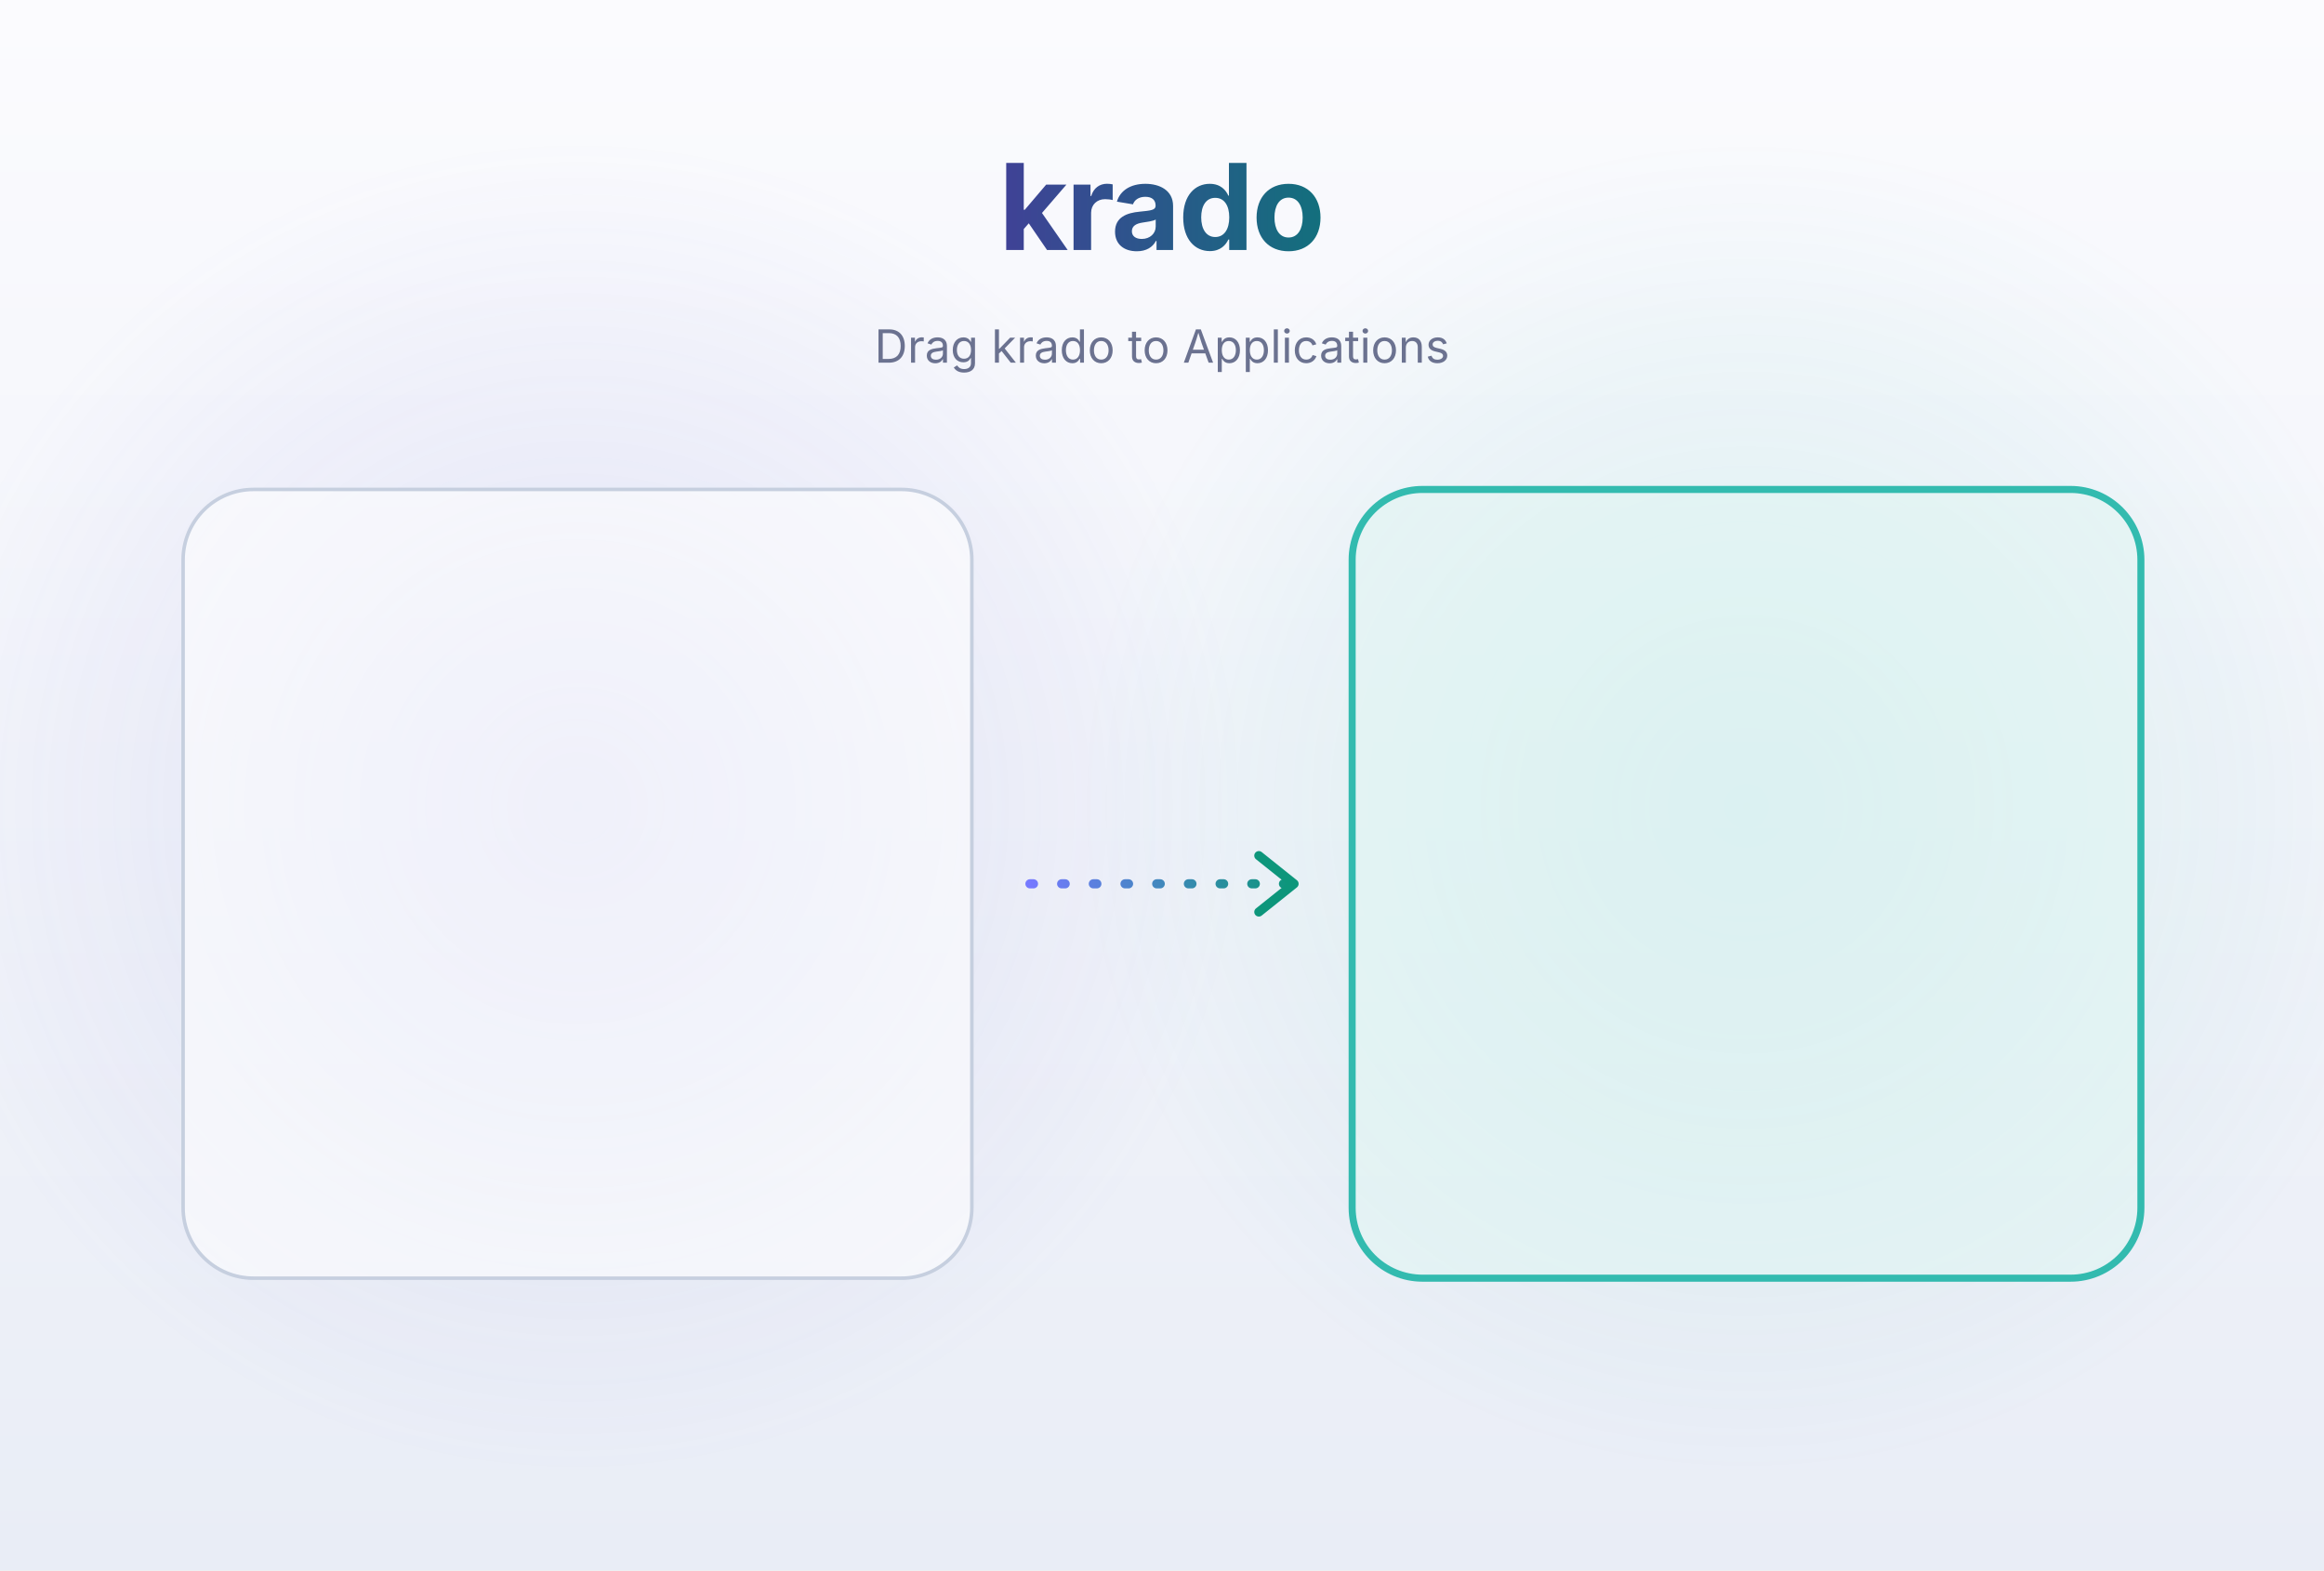
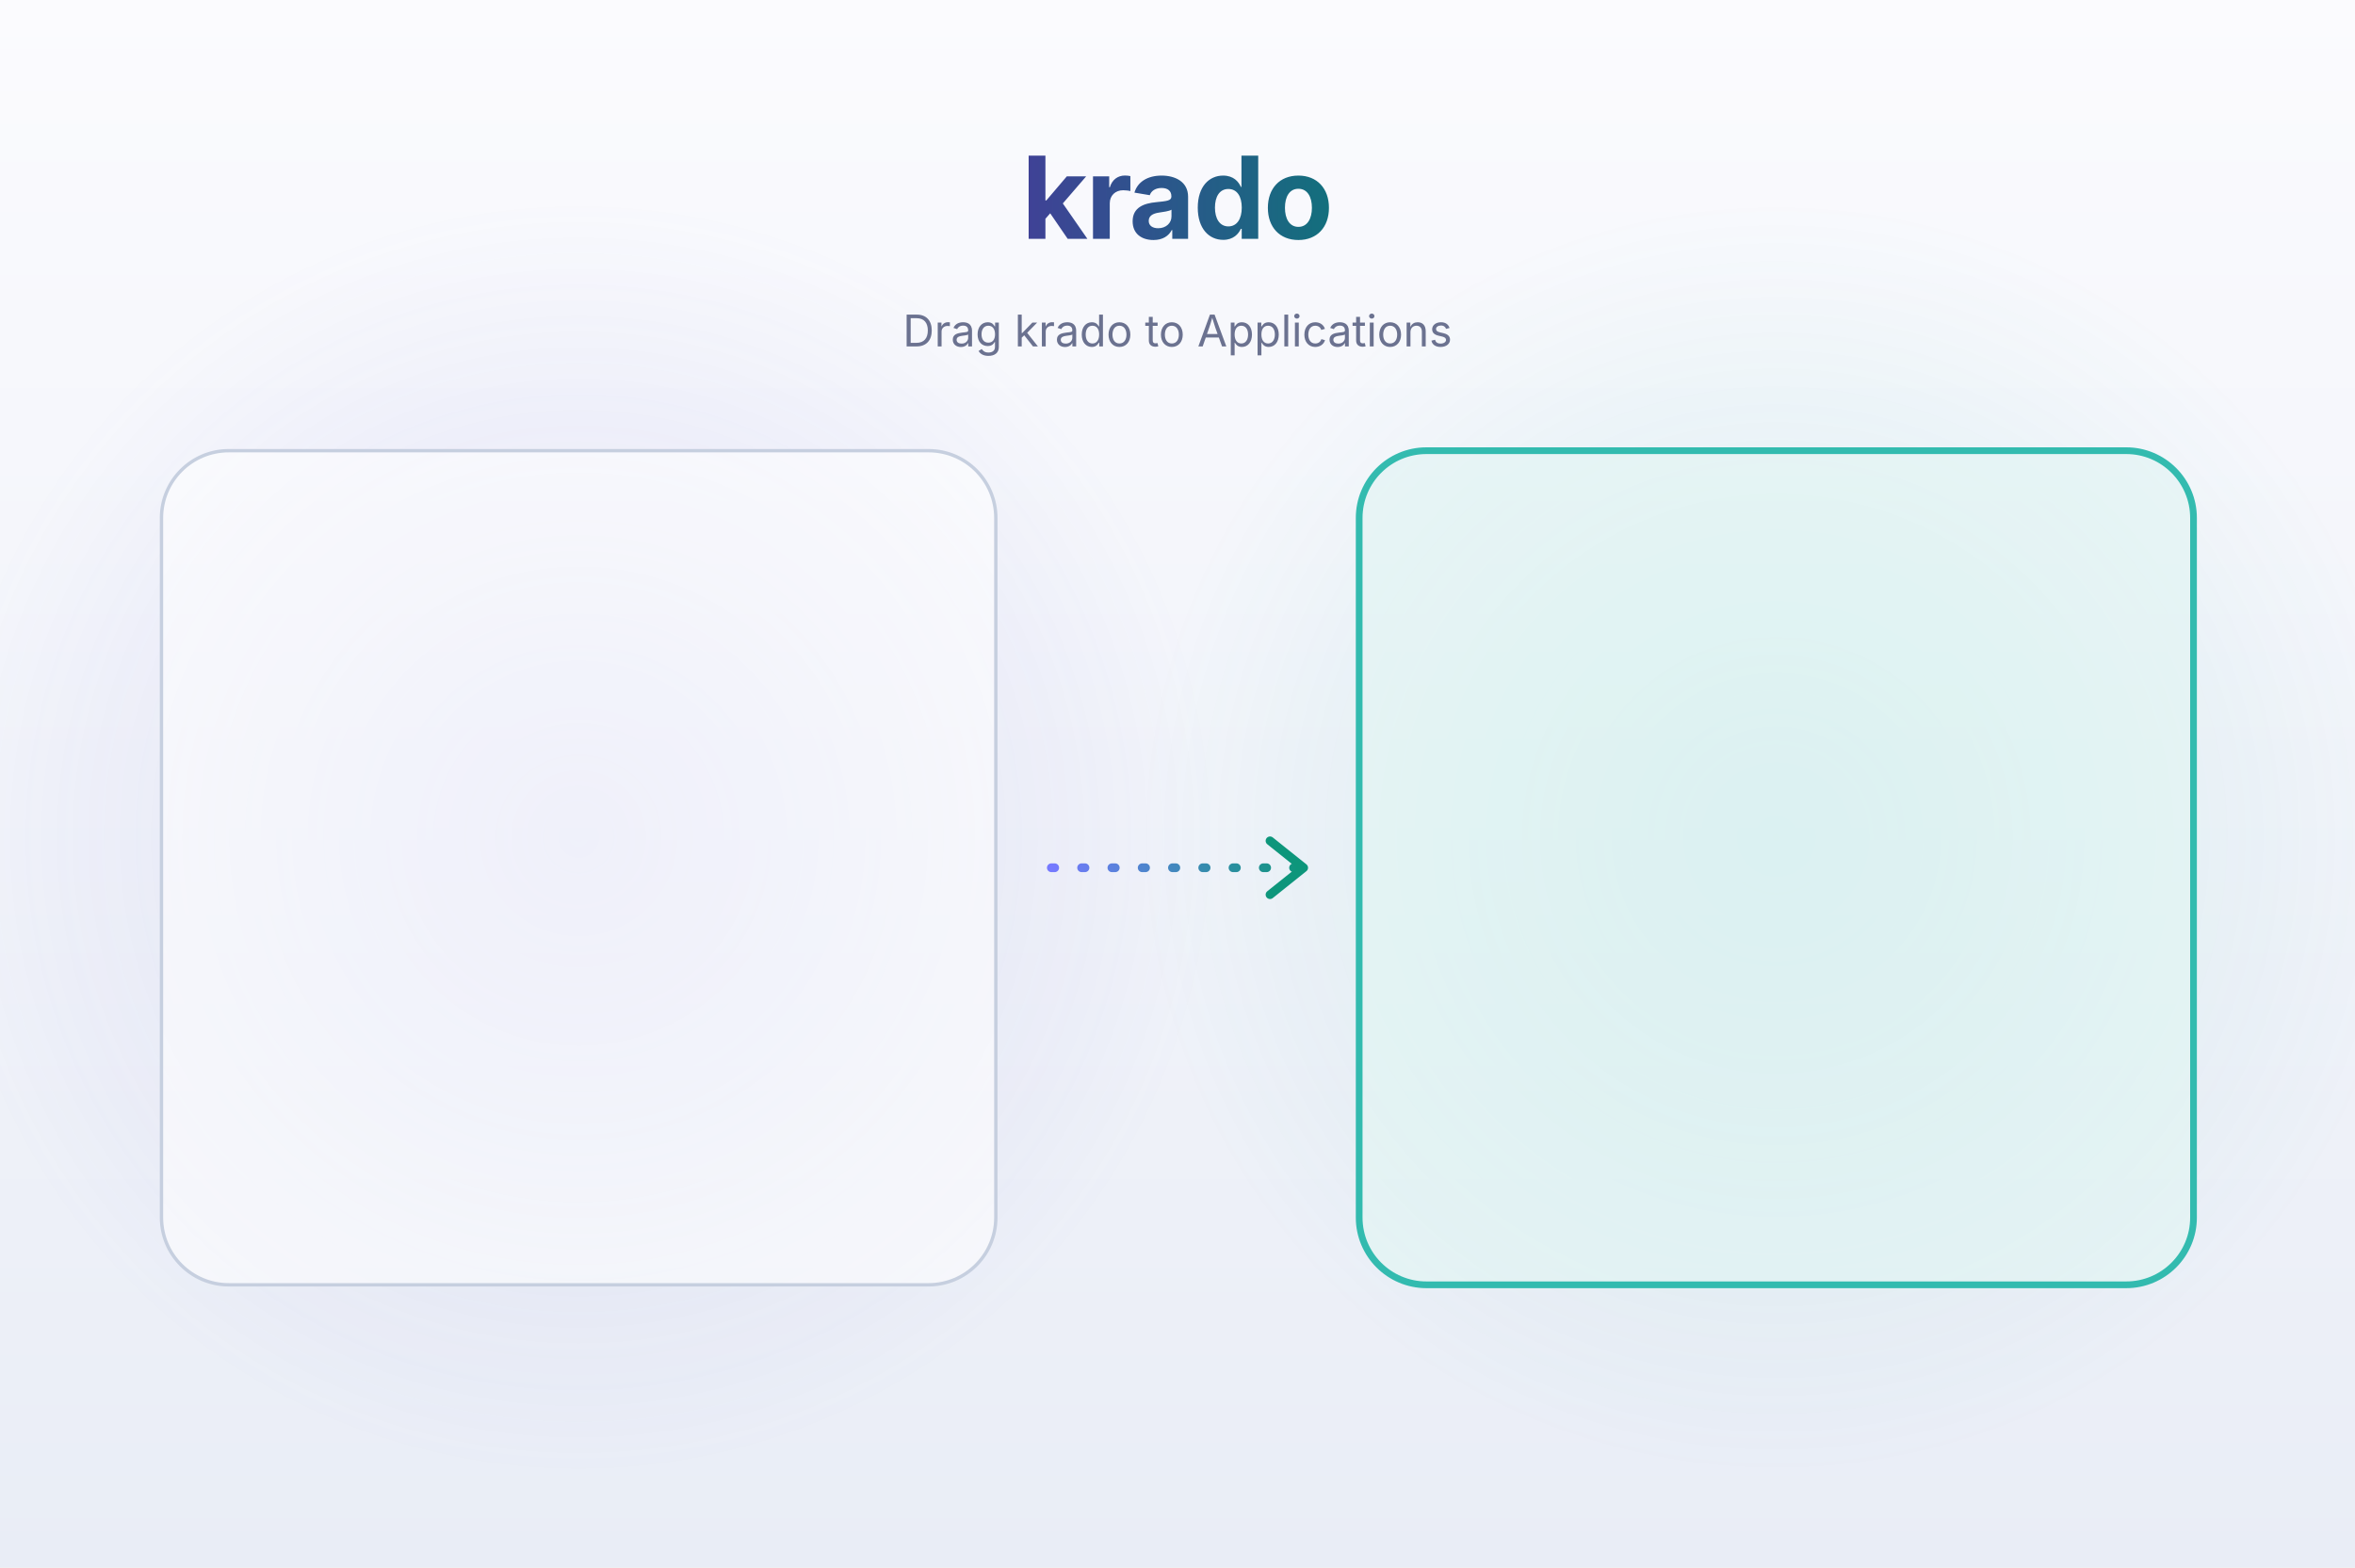
- <svg xmlns="http://www.w3.org/2000/svg" width="660" height="446" viewBox="0 0 660 446">
+ <svg xmlns="http://www.w3.org/2000/svg" width="700" height="466" viewBox="0 0 700 466">
  <defs>
    <linearGradient id="bg" x2="0" y2="1">
      <stop stop-color="#fbfbfe" />
      <stop offset="1" stop-color="#e9edf6" />
    </linearGradient>
    <linearGradient id="word">
      <stop stop-color="#3f4296" />
      <stop offset="1" stop-color="#136f7d" />
    </linearGradient>
-     <linearGradient id="dash" x1="292.5" y1="0" x2="366.5" y2="0" gradientUnits="userSpaceOnUse">
+     <linearGradient id="dash" x1="312.5" y1="0" x2="386.5" y2="0" gradientUnits="userSpaceOnUse">
      <stop stop-color="#7579ff" />
      <stop offset="1" stop-color="#0d967b" />
    </linearGradient>
-     <radialGradient id="a0" cx="164" cy="229" r="190" gradientUnits="userSpaceOnUse">
+     <radialGradient id="a0" cx="172" cy="249" r="190" gradientUnits="userSpaceOnUse">
      <stop stop-color="#6d6fd8" stop-opacity="0.16" />
      <stop offset="1" stop-color="#6d6fd8" stop-opacity="0" />
    </radialGradient>
-     <radialGradient id="a1" cx="496" cy="229" r="190" gradientUnits="userSpaceOnUse">
+     <radialGradient id="a1" cx="528" cy="249" r="190" gradientUnits="userSpaceOnUse">
      <stop stop-color="#1fb5a8" stop-opacity="0.14" />
      <stop offset="1" stop-color="#1fb5a8" stop-opacity="0" />
    </radialGradient>
  </defs>
-   <rect width="660" height="446" fill="url(#bg)" />
-   <rect width="660" height="446" fill="url(#a0)" />
-   <rect width="660" height="446" fill="url(#a1)" />
-   <rect x="52.0" y="139" width="224" height="224" rx="20" fill="#ffffff" fill-opacity="0.55" />
-   <rect x="52.0" y="139" width="224" height="224" rx="20" fill="none" stroke="#c6cfdf" stroke-opacity="1" stroke-width="1" />
-   <rect x="384.0" y="139" width="224" height="224" rx="20" fill="#ffffff" fill-opacity="0.55" />
-   <rect x="384.0" y="139" width="224" height="224" rx="20" fill="#1fb5a8" fill-opacity="0.08" />
-   <rect x="384.0" y="139" width="224" height="224" rx="20" fill="none" stroke="#1fb5a8" stroke-opacity="0.9" stroke-width="2" />
-   <text x="330.0" y="71" text-anchor="middle" font-family="Inter Tight, Inter, Helvetica Neue, sans-serif" font-size="34" font-weight="700" letter-spacing="-0.6" fill="url(#word)">krado</text>
-   <text x="330.0" y="103" text-anchor="middle" font-family="Inter Tight, Inter, Helvetica Neue, sans-serif" font-size="13" fill="#6b7290">Drag krado to Applications</text>
-   <path d="M 292.5 251.0 L 366.5 251.0" fill="none" stroke="url(#dash)" stroke-width="2.6" stroke-linecap="round" stroke-dasharray="1 8" />
-   <path d="M 357.5 243.0 L 367.5 251.0 L 357.5 259.0" fill="none" stroke="#0d967b" stroke-width="2.6" stroke-linecap="round" stroke-linejoin="round" />
+   <rect width="700" height="466" fill="url(#bg)" />
+   <rect width="700" height="466" fill="url(#a0)" />
+   <rect width="700" height="466" fill="url(#a1)" />
+   <rect x="48.0" y="134" width="248" height="248" rx="20" fill="#ffffff" fill-opacity="0.55" />
+   <rect x="48.0" y="134" width="248" height="248" rx="20" fill="none" stroke="#c6cfdf" stroke-opacity="1" stroke-width="1" />
+   <rect x="404.0" y="134" width="248" height="248" rx="20" fill="#ffffff" fill-opacity="0.55" />
+   <rect x="404.0" y="134" width="248" height="248" rx="20" fill="#1fb5a8" fill-opacity="0.08" />
+   <rect x="404.0" y="134" width="248" height="248" rx="20" fill="none" stroke="#1fb5a8" stroke-opacity="0.9" stroke-width="2" />
+   <text x="350.0" y="71" text-anchor="middle" font-family="Inter Tight, Inter, Helvetica Neue, sans-serif" font-size="34" font-weight="700" letter-spacing="-0.6" fill="url(#word)">krado</text>
+   <text x="350.0" y="103" text-anchor="middle" font-family="Inter Tight, Inter, Helvetica Neue, sans-serif" font-size="13" fill="#6b7290">Drag krado to Applications</text>
+   <path d="M 312.5 258.0 L 386.5 258.0" fill="none" stroke="url(#dash)" stroke-width="2.6" stroke-linecap="round" stroke-dasharray="1 8" />
+   <path d="M 377.5 250.0 L 387.5 258.0 L 377.5 266.0" fill="none" stroke="#0d967b" stroke-width="2.6" stroke-linecap="round" stroke-linejoin="round" />
</svg>
